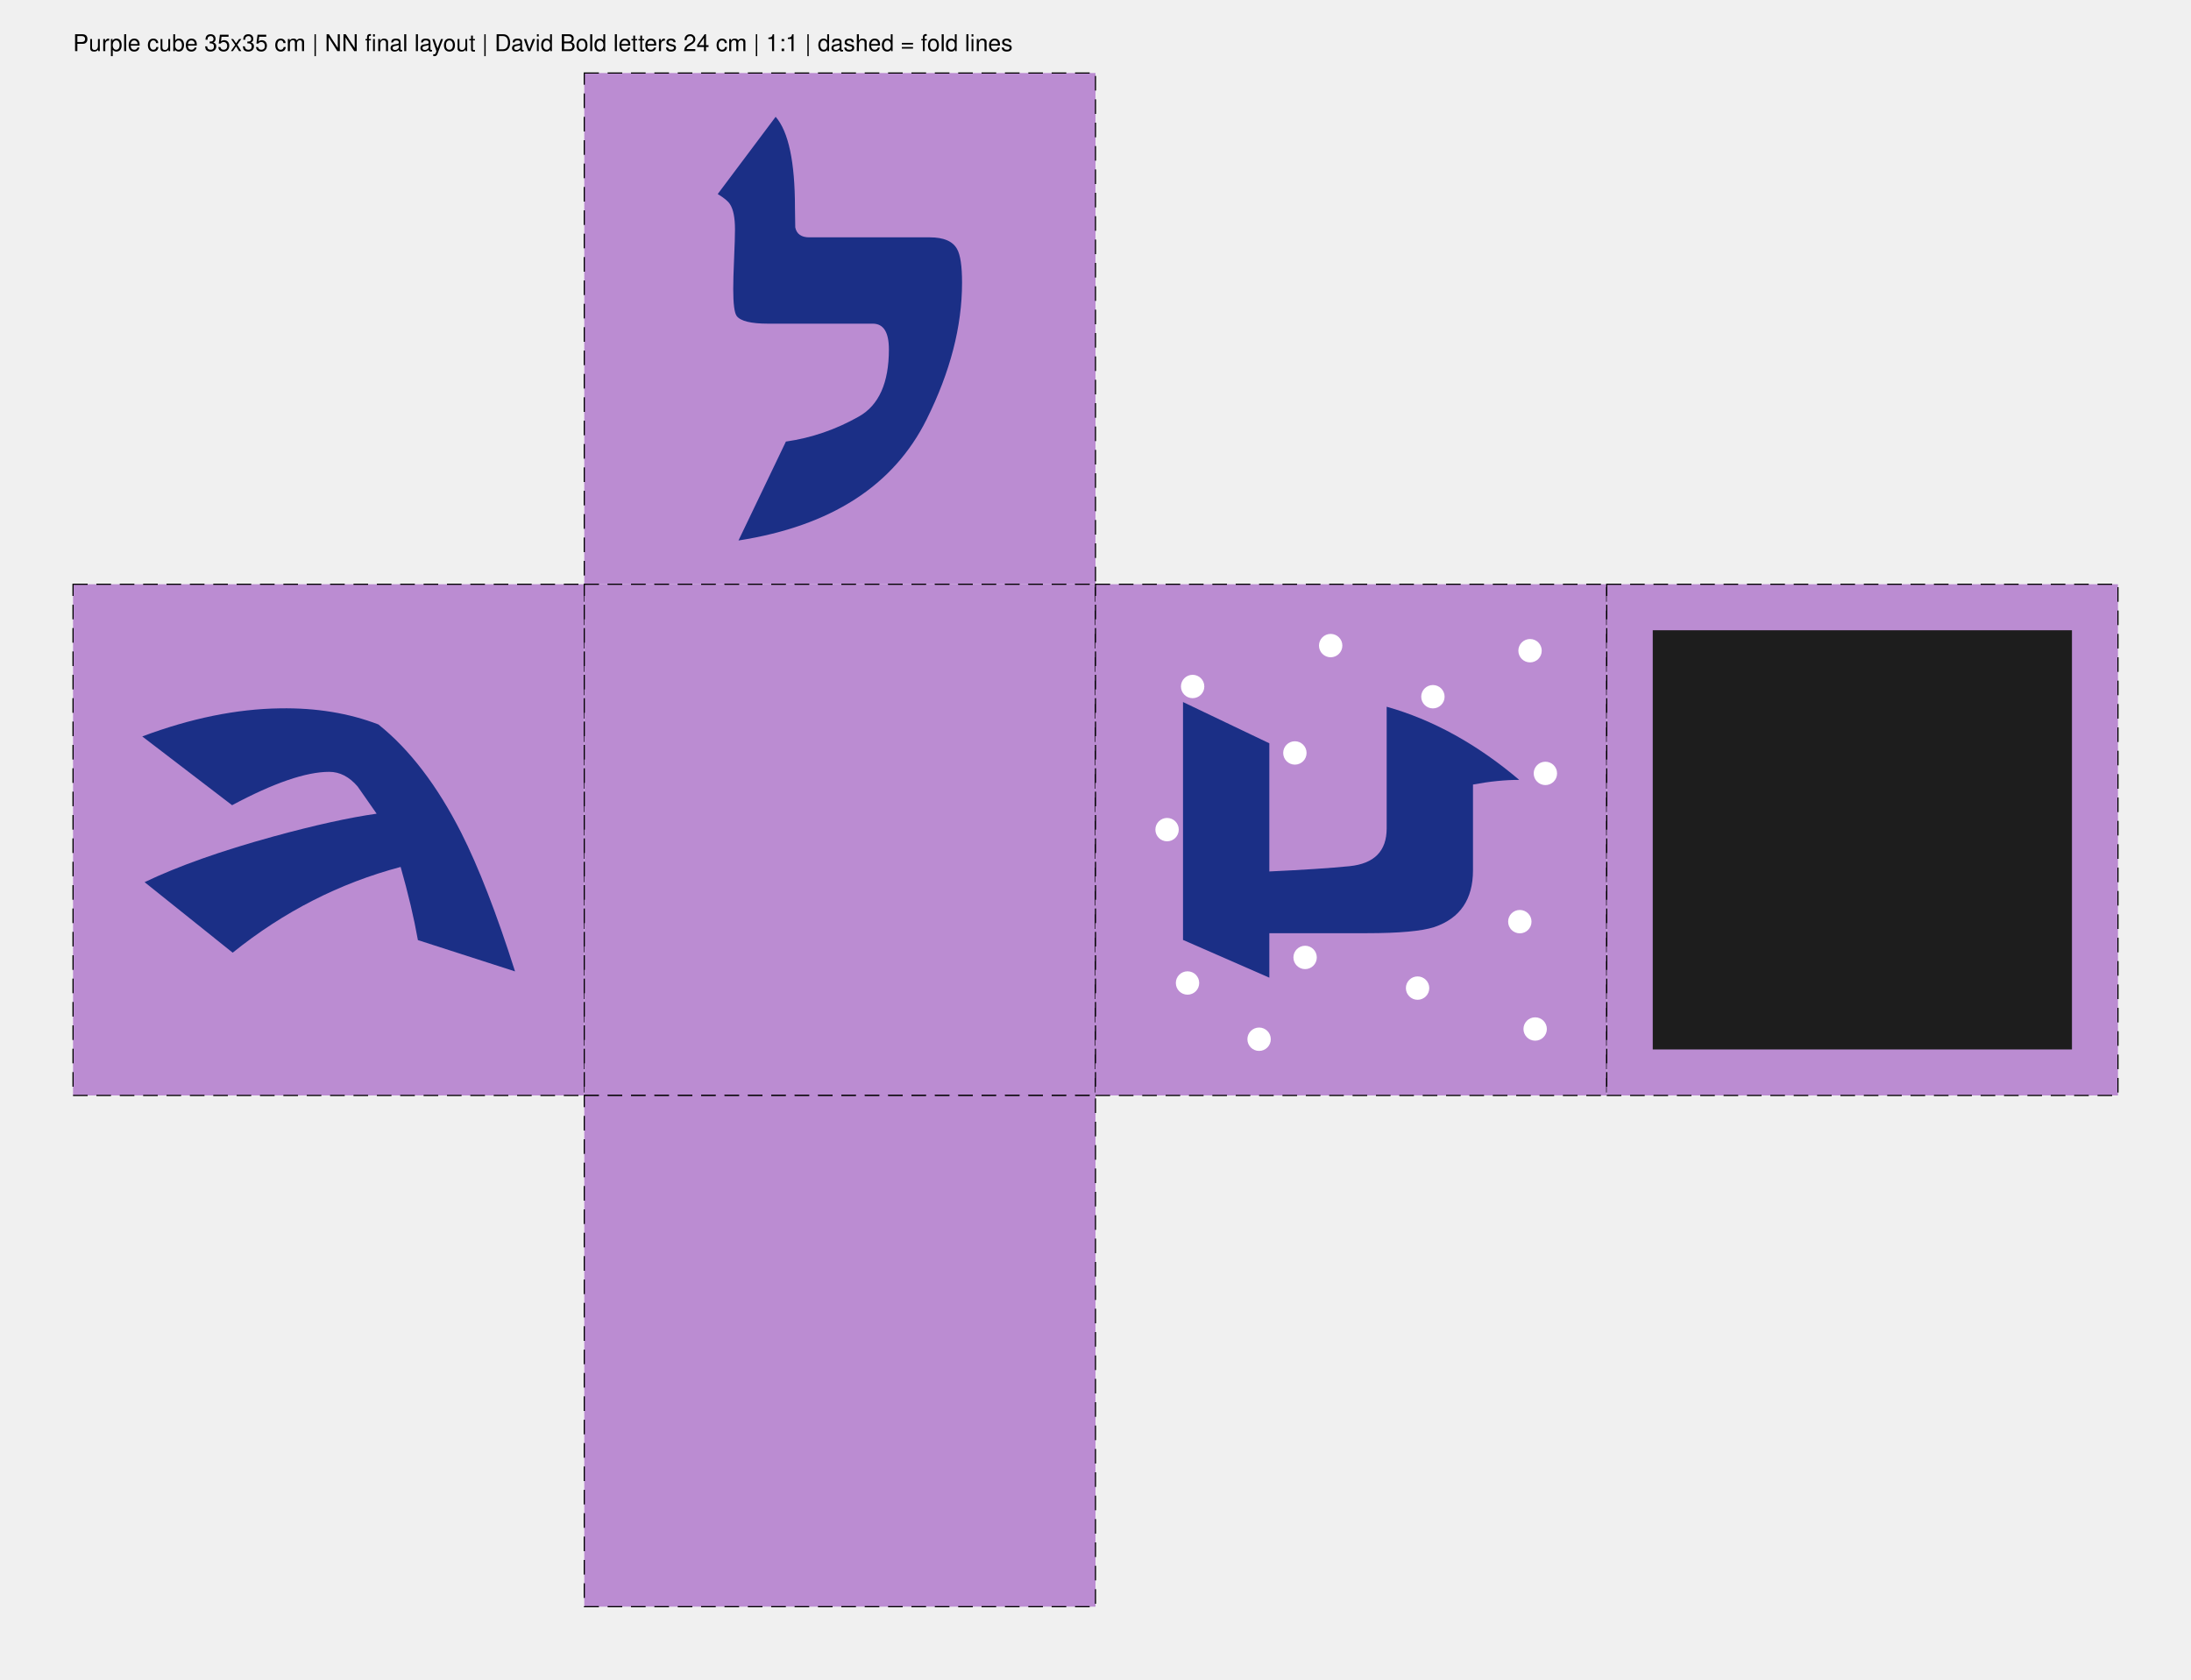
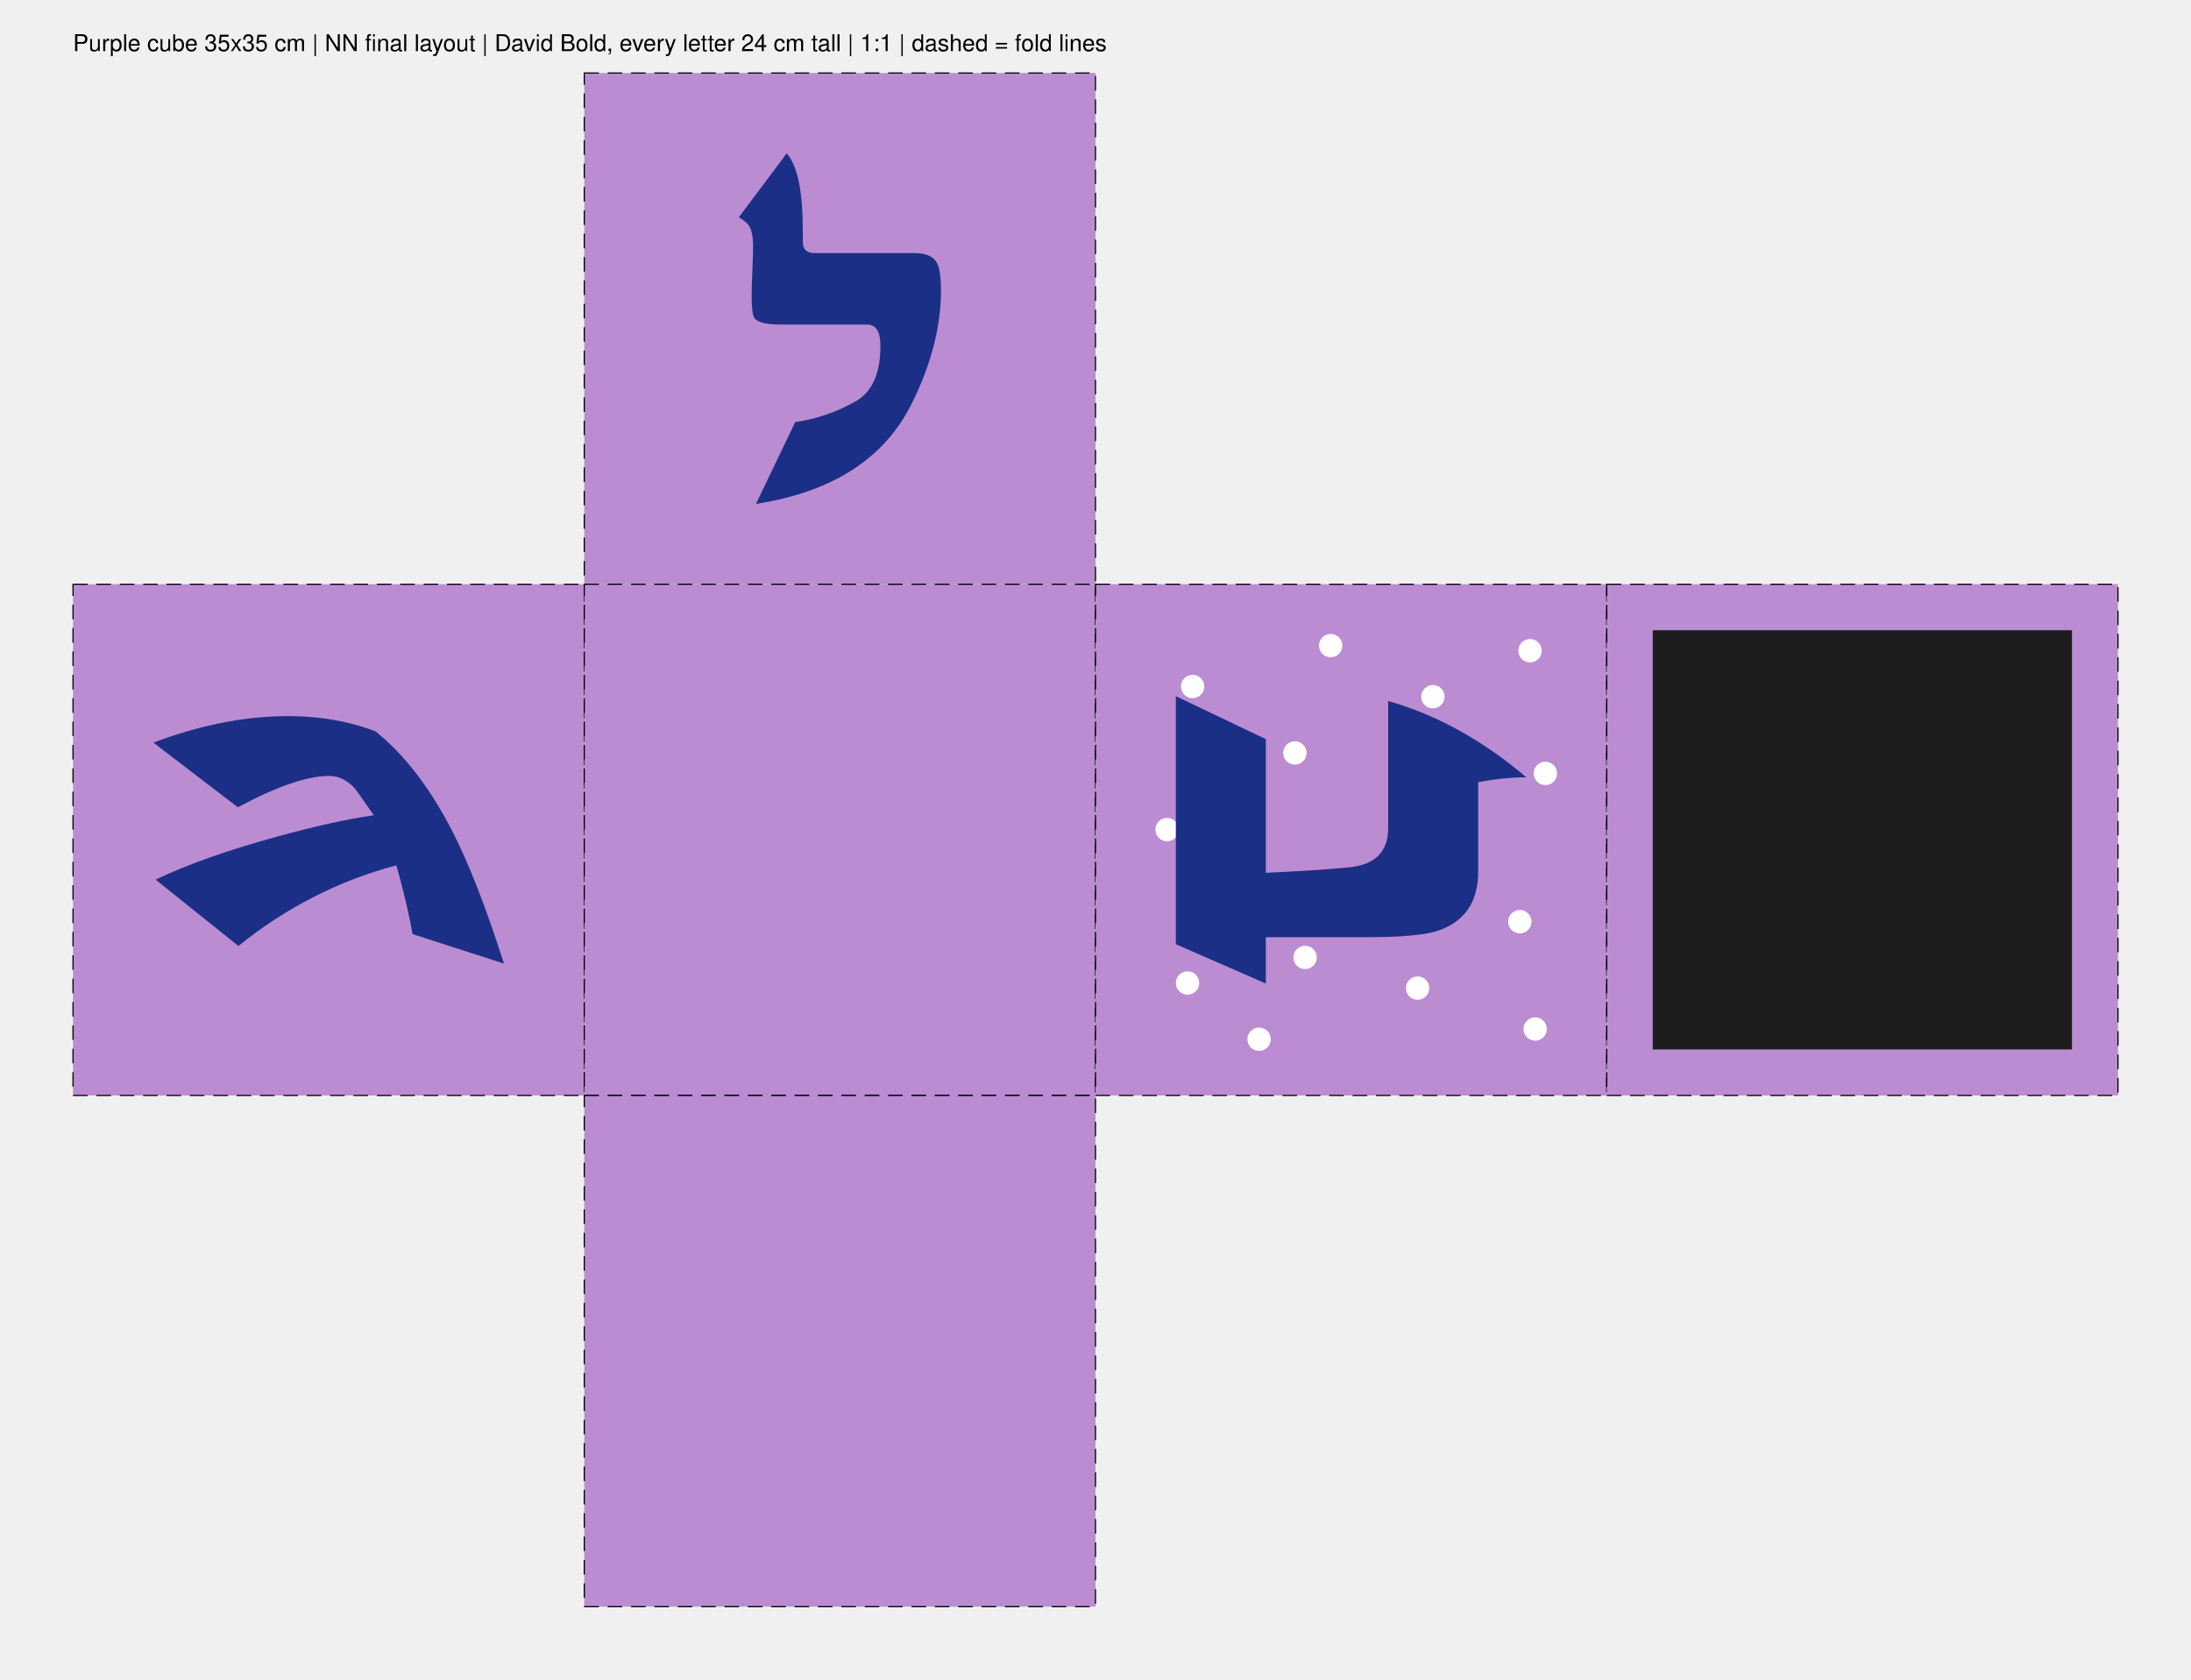
<svg xmlns="http://www.w3.org/2000/svg" width="150cm" height="115cm" viewBox="0 0 150 115">
  <rect x="40" y="5" width="35" height="35" fill="#bb8cd2" stroke="#000" stroke-width="0.08" stroke-dasharray="1 0.6" />
-   <path d="M862 836Q862 612 741 369Q572 29 98 -45L260 293Q392 312 510 379Q612 437 612 608Q612 696 557 696H199Q112 696 92 722Q80 738 80 815Q80 850 83.0 919.0Q86 988 86 1018Q86 1078 69 1104Q60 1119 27 1139L225 1403Q291 1327 291 1092L292 1025Q299 991 340 991H752Q823 991 845 951Q862 921 862 836Z" fill="#1b2f86" transform="translate(57.500 22.500) rotate(0) scale(0.020033 -0.020033) translate(-444.50 -679.00)" />
+   <path d="M862 836Q862 612 741 369Q572 29 98 -45L260 293Q392 312 510 379Q612 437 612 608Q612 696 557 696H199Q112 696 92 722Q80 738 80 815Q80 850 83.0 919.0Q86 988 86 1018Q86 1078 69 1104Q60 1119 27 1139L225 1403Q291 1327 291 1092L292 1025Q299 991 340 991H752Q823 991 845 951Q862 921 862 836Z" fill="#1b2f86" transform="translate(57.500 22.500) rotate(0) scale(0.016575 -0.016575) translate(-444.50 -679.00)" />
  <rect x="5" y="40" width="35" height="35" fill="#bb8cd2" stroke="#000" stroke-width="0.08" stroke-dasharray="1 0.6" />
-   <path d="M909 676Q912 491 854 340Q726 180 484 57Q308 -32 10 -127L117 205Q230 225 367 264Q284 577 74 838L315 1139Q397 968 471 699Q529 487 549 346Q595 378 642 411Q692 454 692 508Q692 627 578 840L813 1147Q906 899 909 676Z" fill="#1b2f86" transform="translate(22.500 57.500) rotate(270) scale(0.020033 -0.020033) translate(-459.57 -510.00)" />
+   <path d="M909 676Q912 491 854 340Q726 180 484 57Q308 -32 10 -127L117 205Q230 225 367 264Q284 577 74 838L315 1139Q397 968 471 699Q529 487 549 346Q595 378 642 411Q692 454 692 508Q692 627 578 840L813 1147Q906 899 909 676Z" fill="#1b2f86" transform="translate(22.500 57.500) rotate(270) scale(0.018838 -0.018838) translate(-459.57 -510.00)" />
  <rect x="40" y="40" width="35" height="35" fill="#bb8cd2" stroke="#000" stroke-width="0.08" stroke-dasharray="1 0.6" />
  <rect x="75" y="40" width="35" height="35" fill="#bb8cd2" stroke="#000" stroke-width="0.08" stroke-dasharray="1 0.6" />
  <g transform="translate(92.5 57.5) rotate(90)">
    <circle cx="-12.95" cy="-12.25" r="0.80" fill="#fff" />
    <circle cx="-4.55" cy="-13.30" r="0.80" fill="#fff" />
    <circle cx="5.60" cy="-11.55" r="0.80" fill="#fff" />
    <circle cx="12.95" cy="-12.60" r="0.80" fill="#fff" />
    <circle cx="-9.80" cy="-5.60" r="0.80" fill="#fff" />
    <circle cx="0.35" cy="-7.35" r="0.80" fill="#fff" />
    <circle cx="10.15" cy="-4.55" r="0.80" fill="#fff" />
    <circle cx="-13.30" cy="1.40" r="0.80" fill="#fff" />
    <circle cx="-5.95" cy="3.85" r="0.80" fill="#fff" />
    <circle cx="8.05" cy="3.15" r="0.80" fill="#fff" />
    <circle cx="13.65" cy="6.30" r="0.80" fill="#fff" />
    <circle cx="-10.50" cy="10.85" r="0.80" fill="#fff" />
    <circle cx="-0.70" cy="12.60" r="0.80" fill="#fff" />
    <circle cx="9.80" cy="11.20" r="0.80" fill="#fff" />
  </g>
-   <path d="M965 295 836 0H23L164 295H602Q594 468 584 569Q571 696 455 696H39Q106 933 289 1149Q289 1076 305 991H598Q747 991 792 859Q813 795 813 627V295Z" fill="#1b2f86" transform="translate(92.500 57.500) rotate(90) scale(0.020033 -0.020033) translate(-494.00 -574.50)" />
+   <path d="M965 295 836 0H23L164 295H602Q594 468 584 569Q571 696 455 696H39Q106 933 289 1149Q289 1076 305 991H598Q747 991 792 859Q813 795 813 627V295Z" fill="#1b2f86" transform="translate(92.500 57.500) rotate(90) scale(0.020888 -0.020888) translate(-494.00 -574.50)" />
  <rect x="110" y="40" width="35" height="35" fill="#bb8cd2" stroke="#000" stroke-width="0.08" stroke-dasharray="1 0.6" />
  <rect x="113.15" y="43.15" width="28.70" height="28.70" fill="#1d1d1d" />
  <rect x="40" y="75" width="35" height="35" fill="#bb8cd2" stroke="#000" stroke-width="0.08" stroke-dasharray="1 0.6" />
-   <text x="5" y="3.5" font-size="1.6" font-family="Helvetica" fill="#000">Purple cube 35x35 cm | NN final layout | David Bold letters 24 cm | 1:1 | dashed = fold lines</text>
+   <text x="5" y="3.5" font-size="1.6" font-family="Helvetica" fill="#000">Purple cube 35x35 cm | NN final layout | David Bold, every letter 24 cm tall | 1:1 | dashed = fold lines</text>
</svg>
